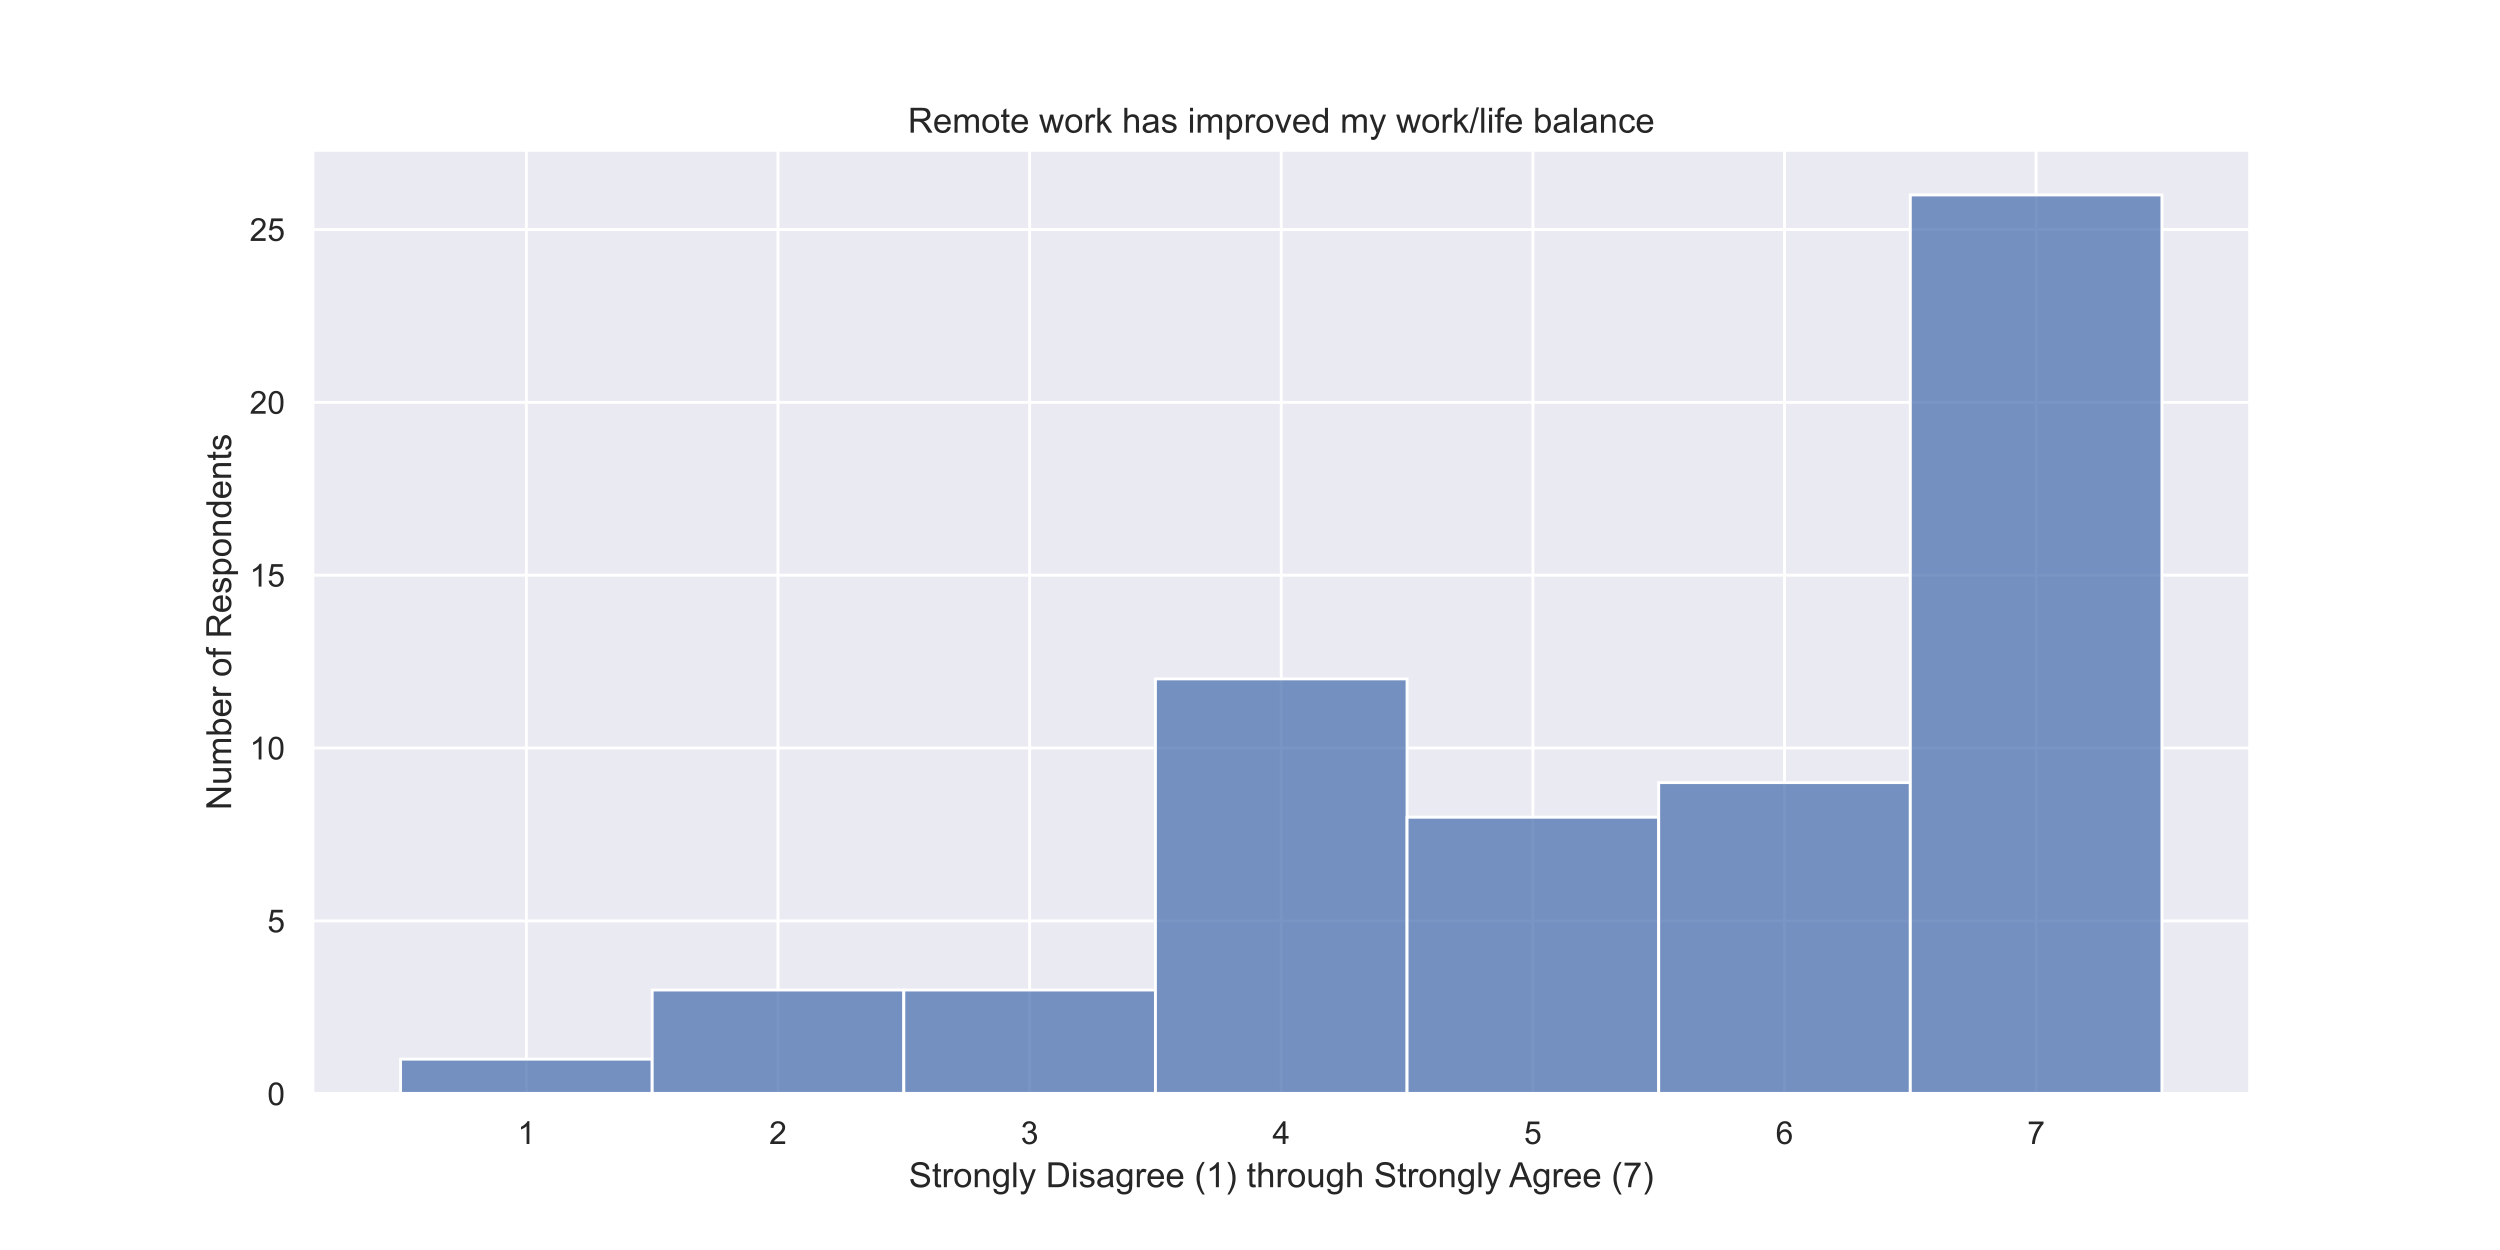
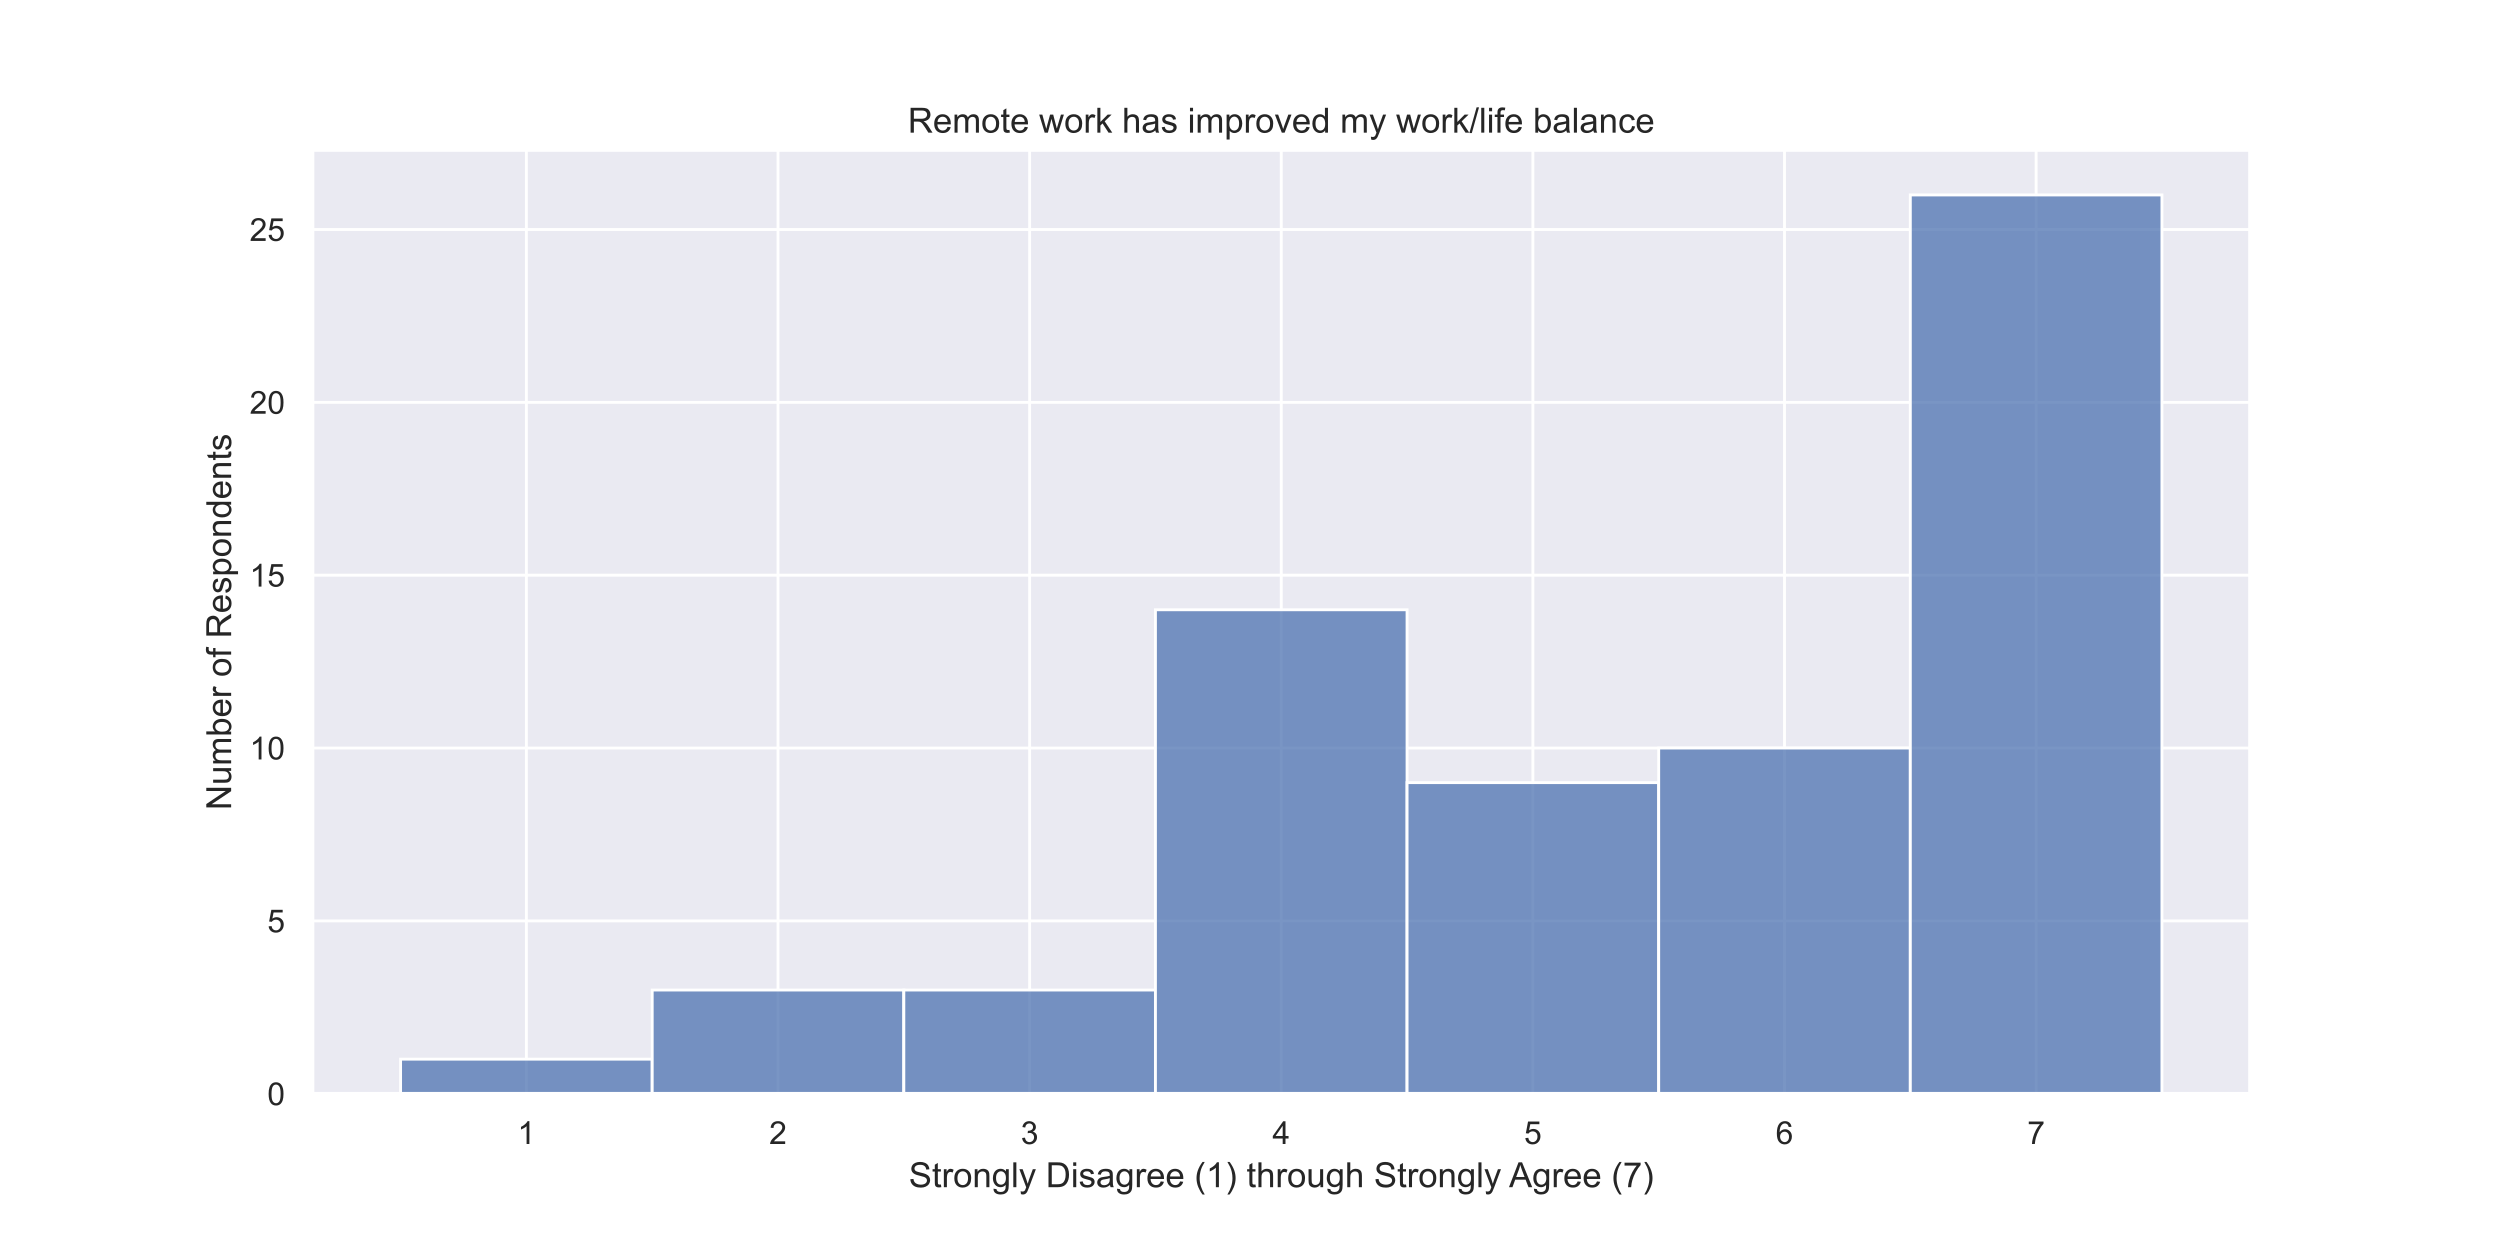
<svg xmlns="http://www.w3.org/2000/svg" xmlns:xlink="http://www.w3.org/1999/xlink" height="432pt" version="1.1" viewBox="0 0 864 432" width="864pt">
  <defs>
    <style type="text/css">*{stroke-linecap:butt;stroke-linejoin:round;}</style>
  </defs>
  <g id="figure_1">
    <g id="patch_1">
      <path d="M 0 432  L 864 432  L 864 0  L 0 0  z " style="fill:#ffffff;" />
    </g>
    <g id="axes_1">
      <g id="patch_2">
        <path d="M 108 378  L 777.6 378  L 777.6 51.84  L 108 51.84  z " style="fill:#eaeaf2;" />
      </g>
      <g id="matplotlib.axis_1">
        <g id="xtick_1">
          <g id="line2d_1">
-             <path clip-path="url(#pf5b51c3de4)" d="M 181.917 378  L 181.917 51.84  " style="fill:none;stroke:#ffffff;stroke-linecap:round;" />
+             <path clip-path="url(#pe25c3b1cef)" d="M 181.917 378  L 181.917 51.84  " style="fill:none;stroke:#ffffff;stroke-linecap:round;" />
          </g>
          <g id="text_1">
            <g style="fill:#262626;" transform="translate(178.8584 395.3736)scale(0.11 -0.11)">
              <defs>
                <path d="M 2384 0  L 1822 0  L 1822 3584  Q 1619 3391 1289 3197  Q 959 3003 697 2906  L 697 3450  Q 1169 3672 1522 3987  Q 1875 4303 2022 4600  L 2384 4600  L 2384 0  z " id="ArialMT-31" transform="scale(0.015625)" />
              </defs>
              <use xlink:href="#ArialMT-31" />
            </g>
          </g>
        </g>
        <g id="xtick_2">
          <g id="line2d_2">
-             <path clip-path="url(#pf5b51c3de4)" d="M 268.878 378  L 268.878 51.84  " style="fill:none;stroke:#ffffff;stroke-linecap:round;" />
+             <path clip-path="url(#pe25c3b1cef)" d="M 268.878 378  L 268.878 51.84  " style="fill:none;stroke:#ffffff;stroke-linecap:round;" />
          </g>
          <g id="text_2">
            <g style="fill:#262626;" transform="translate(265.8194 395.3736)scale(0.11 -0.11)">
              <defs>
                <path d="M 3222 541  L 3222 0  L 194 0  Q 188 203 259 391  Q 375 700 629 1000  Q 884 1300 1366 1694  Q 2113 2306 2375 2664  Q 2638 3022 2638 3341  Q 2638 3675 2398 3904  Q 2159 4134 1775 4134  Q 1369 4134 1125 3890  Q 881 3647 878 3216  L 300 3275  Q 359 3922 746 4261  Q 1134 4600 1788 4600  Q 2447 4600 2831 4234  Q 3216 3869 3216 3328  Q 3216 3053 3103 2787  Q 2991 2522 2730 2228  Q 2469 1934 1863 1422  Q 1356 997 1212 845  Q 1069 694 975 541  L 3222 541  z " id="ArialMT-32" transform="scale(0.015625)" />
              </defs>
              <use xlink:href="#ArialMT-32" />
            </g>
          </g>
        </g>
        <g id="xtick_3">
          <g id="line2d_3">
-             <path clip-path="url(#pf5b51c3de4)" d="M 355.839 378  L 355.839 51.84  " style="fill:none;stroke:#ffffff;stroke-linecap:round;" />
+             <path clip-path="url(#pe25c3b1cef)" d="M 355.839 378  L 355.839 51.84  " style="fill:none;stroke:#ffffff;stroke-linecap:round;" />
          </g>
          <g id="text_3">
            <g style="fill:#262626;" transform="translate(352.7804 395.3736)scale(0.11 -0.11)">
              <defs>
                <path d="M 269 1209  L 831 1284  Q 928 806 1161 595  Q 1394 384 1728 384  Q 2125 384 2398 659  Q 2672 934 2672 1341  Q 2672 1728 2419 1979  Q 2166 2231 1775 2231  Q 1616 2231 1378 2169  L 1441 2663  Q 1497 2656 1531 2656  Q 1891 2656 2178 2843  Q 2466 3031 2466 3422  Q 2466 3731 2256 3934  Q 2047 4138 1716 4138  Q 1388 4138 1169 3931  Q 950 3725 888 3313  L 325 3413  Q 428 3978 793 4289  Q 1159 4600 1703 4600  Q 2078 4600 2393 4439  Q 2709 4278 2876 4000  Q 3044 3722 3044 3409  Q 3044 3113 2884 2869  Q 2725 2625 2413 2481  Q 2819 2388 3044 2092  Q 3269 1797 3269 1353  Q 3269 753 2831 336  Q 2394 -81 1725 -81  Q 1122 -81 723 278  Q 325 638 269 1209  z " id="ArialMT-33" transform="scale(0.015625)" />
              </defs>
              <use xlink:href="#ArialMT-33" />
            </g>
          </g>
        </g>
        <g id="xtick_4">
          <g id="line2d_4">
-             <path clip-path="url(#pf5b51c3de4)" d="M 442.8 378  L 442.8 51.84  " style="fill:none;stroke:#ffffff;stroke-linecap:round;" />
+             <path clip-path="url(#pe25c3b1cef)" d="M 442.8 378  L 442.8 51.84  " style="fill:none;stroke:#ffffff;stroke-linecap:round;" />
          </g>
          <g id="text_4">
            <g style="fill:#262626;" transform="translate(439.7415 395.3736)scale(0.11 -0.11)">
              <defs>
                <path d="M 2069 0  L 2069 1097  L 81 1097  L 81 1613  L 2172 4581  L 2631 4581  L 2631 1613  L 3250 1613  L 3250 1097  L 2631 1097  L 2631 0  L 2069 0  z M 2069 1613  L 2069 3678  L 634 1613  L 2069 1613  z " id="ArialMT-34" transform="scale(0.015625)" />
              </defs>
              <use xlink:href="#ArialMT-34" />
            </g>
          </g>
        </g>
        <g id="xtick_5">
          <g id="line2d_5">
-             <path clip-path="url(#pf5b51c3de4)" d="M 529.761 378  L 529.761 51.84  " style="fill:none;stroke:#ffffff;stroke-linecap:round;" />
+             <path clip-path="url(#pe25c3b1cef)" d="M 529.761 378  L 529.761 51.84  " style="fill:none;stroke:#ffffff;stroke-linecap:round;" />
          </g>
          <g id="text_5">
            <g style="fill:#262626;" transform="translate(526.7025 395.3736)scale(0.11 -0.11)">
              <defs>
                <path d="M 266 1200  L 856 1250  Q 922 819 1161 601  Q 1400 384 1738 384  Q 2144 384 2425 690  Q 2706 997 2706 1503  Q 2706 1984 2436 2262  Q 2166 2541 1728 2541  Q 1456 2541 1237 2417  Q 1019 2294 894 2097  L 366 2166  L 809 4519  L 3088 4519  L 3088 3981  L 1259 3981  L 1013 2750  Q 1425 3038 1878 3038  Q 2478 3038 2890 2622  Q 3303 2206 3303 1553  Q 3303 931 2941 478  Q 2500 -78 1738 -78  Q 1113 -78 717 272  Q 322 622 266 1200  z " id="ArialMT-35" transform="scale(0.015625)" />
              </defs>
              <use xlink:href="#ArialMT-35" />
            </g>
          </g>
        </g>
        <g id="xtick_6">
          <g id="line2d_6">
-             <path clip-path="url(#pf5b51c3de4)" d="M 616.722 378  L 616.722 51.84  " style="fill:none;stroke:#ffffff;stroke-linecap:round;" />
+             <path clip-path="url(#pe25c3b1cef)" d="M 616.722 378  L 616.722 51.84  " style="fill:none;stroke:#ffffff;stroke-linecap:round;" />
          </g>
          <g id="text_6">
            <g style="fill:#262626;" transform="translate(613.6636 395.3736)scale(0.11 -0.11)">
              <defs>
                <path d="M 3184 3459  L 2625 3416  Q 2550 3747 2413 3897  Q 2184 4138 1850 4138  Q 1581 4138 1378 3988  Q 1113 3794 959 3422  Q 806 3050 800 2363  Q 1003 2672 1297 2822  Q 1591 2972 1913 2972  Q 2475 2972 2870 2558  Q 3266 2144 3266 1488  Q 3266 1056 3080 686  Q 2894 316 2569 119  Q 2244 -78 1831 -78  Q 1128 -78 684 439  Q 241 956 241 2144  Q 241 3472 731 4075  Q 1159 4600 1884 4600  Q 2425 4600 2770 4297  Q 3116 3994 3184 3459  z M 888 1484  Q 888 1194 1011 928  Q 1134 663 1356 523  Q 1578 384 1822 384  Q 2178 384 2434 671  Q 2691 959 2691 1453  Q 2691 1928 2437 2201  Q 2184 2475 1800 2475  Q 1419 2475 1153 2201  Q 888 1928 888 1484  z " id="ArialMT-36" transform="scale(0.015625)" />
              </defs>
              <use xlink:href="#ArialMT-36" />
            </g>
          </g>
        </g>
        <g id="xtick_7">
          <g id="line2d_7">
-             <path clip-path="url(#pf5b51c3de4)" d="M 703.683 378  L 703.683 51.84  " style="fill:none;stroke:#ffffff;stroke-linecap:round;" />
+             <path clip-path="url(#pe25c3b1cef)" d="M 703.683 378  L 703.683 51.84  " style="fill:none;stroke:#ffffff;stroke-linecap:round;" />
          </g>
          <g id="text_7">
            <g style="fill:#262626;" transform="translate(700.6246 395.3736)scale(0.11 -0.11)">
              <defs>
                <path d="M 303 3981  L 303 4522  L 3269 4522  L 3269 4084  Q 2831 3619 2401 2847  Q 1972 2075 1738 1259  Q 1569 684 1522 0  L 944 0  Q 953 541 1156 1306  Q 1359 2072 1739 2783  Q 2119 3494 2547 3981  L 303 3981  z " id="ArialMT-37" transform="scale(0.015625)" />
              </defs>
              <use xlink:href="#ArialMT-37" />
            </g>
          </g>
        </g>
        <g id="text_8">
          <g style="fill:#262626;" transform="translate(314.0775 410.2955)scale(0.12 -0.12)">
            <defs>
              <path d="M 288 1472  L 859 1522  Q 900 1178 1048 958  Q 1197 738 1509 602  Q 1822 466 2213 466  Q 2559 466 2825 569  Q 3091 672 3220 851  Q 3350 1031 3350 1244  Q 3350 1459 3225 1620  Q 3100 1781 2813 1891  Q 2628 1963 1997 2114  Q 1366 2266 1113 2400  Q 784 2572 623 2826  Q 463 3081 463 3397  Q 463 3744 659 4045  Q 856 4347 1234 4503  Q 1613 4659 2075 4659  Q 2584 4659 2973 4495  Q 3363 4331 3572 4012  Q 3781 3694 3797 3291  L 3216 3247  Q 3169 3681 2898 3903  Q 2628 4125 2100 4125  Q 1550 4125 1298 3923  Q 1047 3722 1047 3438  Q 1047 3191 1225 3031  Q 1400 2872 2139 2705  Q 2878 2538 3153 2413  Q 3553 2228 3743 1945  Q 3934 1663 3934 1294  Q 3934 928 3725 604  Q 3516 281 3123 101  Q 2731 -78 2241 -78  Q 1619 -78 1198 103  Q 778 284 539 648  Q 300 1013 288 1472  z " id="ArialMT-53" transform="scale(0.015625)" />
              <path d="M 1650 503  L 1731 6  Q 1494 -44 1306 -44  Q 1000 -44 831 53  Q 663 150 594 308  Q 525 466 525 972  L 525 2881  L 113 2881  L 113 3319  L 525 3319  L 525 4141  L 1084 4478  L 1084 3319  L 1650 3319  L 1650 2881  L 1084 2881  L 1084 941  Q 1084 700 1114 631  Q 1144 563 1211 522  Q 1278 481 1403 481  Q 1497 481 1650 503  z " id="ArialMT-74" transform="scale(0.015625)" />
              <path d="M 416 0  L 416 3319  L 922 3319  L 922 2816  Q 1116 3169 1280 3281  Q 1444 3394 1641 3394  Q 1925 3394 2219 3213  L 2025 2691  Q 1819 2813 1613 2813  Q 1428 2813 1281 2702  Q 1134 2591 1072 2394  Q 978 2094 978 1738  L 978 0  L 416 0  z " id="ArialMT-72" transform="scale(0.015625)" />
              <path d="M 213 1659  Q 213 2581 725 3025  Q 1153 3394 1769 3394  Q 2453 3394 2887 2945  Q 3322 2497 3322 1706  Q 3322 1066 3130 698  Q 2938 331 2570 128  Q 2203 -75 1769 -75  Q 1072 -75 642 372  Q 213 819 213 1659  z M 791 1659  Q 791 1022 1069 705  Q 1347 388 1769 388  Q 2188 388 2466 706  Q 2744 1025 2744 1678  Q 2744 2294 2464 2611  Q 2184 2928 1769 2928  Q 1347 2928 1069 2612  Q 791 2297 791 1659  z " id="ArialMT-6f" transform="scale(0.015625)" />
              <path d="M 422 0  L 422 3319  L 928 3319  L 928 2847  Q 1294 3394 1984 3394  Q 2284 3394 2536 3286  Q 2788 3178 2913 3003  Q 3038 2828 3088 2588  Q 3119 2431 3119 2041  L 3119 0  L 2556 0  L 2556 2019  Q 2556 2363 2490 2533  Q 2425 2703 2258 2804  Q 2091 2906 1866 2906  Q 1506 2906 1245 2678  Q 984 2450 984 1813  L 984 0  L 422 0  z " id="ArialMT-6e" transform="scale(0.015625)" />
              <path d="M 319 -275  L 866 -356  Q 900 -609 1056 -725  Q 1266 -881 1628 -881  Q 2019 -881 2231 -725  Q 2444 -569 2519 -288  Q 2563 -116 2559 434  Q 2191 0 1641 0  Q 956 0 581 494  Q 206 988 206 1678  Q 206 2153 378 2554  Q 550 2956 876 3175  Q 1203 3394 1644 3394  Q 2231 3394 2613 2919  L 2613 3319  L 3131 3319  L 3131 450  Q 3131 -325 2973 -648  Q 2816 -972 2473 -1159  Q 2131 -1347 1631 -1347  Q 1038 -1347 672 -1080  Q 306 -813 319 -275  z M 784 1719  Q 784 1066 1043 766  Q 1303 466 1694 466  Q 2081 466 2343 764  Q 2606 1063 2606 1700  Q 2606 2309 2336 2618  Q 2066 2928 1684 2928  Q 1309 2928 1046 2623  Q 784 2319 784 1719  z " id="ArialMT-67" transform="scale(0.015625)" />
              <path d="M 409 0  L 409 4581  L 972 4581  L 972 0  L 409 0  z " id="ArialMT-6c" transform="scale(0.015625)" />
              <path d="M 397 -1278  L 334 -750  Q 519 -800 656 -800  Q 844 -800 956 -737  Q 1069 -675 1141 -563  Q 1194 -478 1313 -144  Q 1328 -97 1363 -6  L 103 3319  L 709 3319  L 1400 1397  Q 1534 1031 1641 628  Q 1738 1016 1872 1384  L 2581 3319  L 3144 3319  L 1881 -56  Q 1678 -603 1566 -809  Q 1416 -1088 1222 -1217  Q 1028 -1347 759 -1347  Q 597 -1347 397 -1278  z " id="ArialMT-79" transform="scale(0.015625)" />
              <path id="ArialMT-20" transform="scale(0.015625)" />
              <path d="M 494 0  L 494 4581  L 2072 4581  Q 2606 4581 2888 4516  Q 3281 4425 3559 4188  Q 3922 3881 4101 3404  Q 4281 2928 4281 2316  Q 4281 1794 4159 1391  Q 4038 988 3847 723  Q 3656 459 3429 307  Q 3203 156 2883 78  Q 2563 0 2147 0  L 494 0  z M 1100 541  L 2078 541  Q 2531 541 2789 625  Q 3047 709 3200 863  Q 3416 1078 3536 1442  Q 3656 1806 3656 2325  Q 3656 3044 3420 3430  Q 3184 3816 2847 3947  Q 2603 4041 2063 4041  L 1100 4041  L 1100 541  z " id="ArialMT-44" transform="scale(0.015625)" />
              <path d="M 425 3934  L 425 4581  L 988 4581  L 988 3934  L 425 3934  z M 425 0  L 425 3319  L 988 3319  L 988 0  L 425 0  z " id="ArialMT-69" transform="scale(0.015625)" />
              <path d="M 197 991  L 753 1078  Q 800 744 1014 566  Q 1228 388 1613 388  Q 2000 388 2187 545  Q 2375 703 2375 916  Q 2375 1106 2209 1216  Q 2094 1291 1634 1406  Q 1016 1563 777 1677  Q 538 1791 414 1992  Q 291 2194 291 2438  Q 291 2659 392 2848  Q 494 3038 669 3163  Q 800 3259 1026 3326  Q 1253 3394 1513 3394  Q 1903 3394 2198 3281  Q 2494 3169 2634 2976  Q 2775 2784 2828 2463  L 2278 2388  Q 2241 2644 2061 2787  Q 1881 2931 1553 2931  Q 1166 2931 1000 2803  Q 834 2675 834 2503  Q 834 2394 903 2306  Q 972 2216 1119 2156  Q 1203 2125 1616 2013  Q 2213 1853 2448 1751  Q 2684 1650 2818 1456  Q 2953 1263 2953 975  Q 2953 694 2789 445  Q 2625 197 2315 61  Q 2006 -75 1616 -75  Q 969 -75 630 194  Q 291 463 197 991  z " id="ArialMT-73" transform="scale(0.015625)" />
              <path d="M 2588 409  Q 2275 144 1986 34  Q 1697 -75 1366 -75  Q 819 -75 525 192  Q 231 459 231 875  Q 231 1119 342 1320  Q 453 1522 633 1644  Q 813 1766 1038 1828  Q 1203 1872 1538 1913  Q 2219 1994 2541 2106  Q 2544 2222 2544 2253  Q 2544 2597 2384 2738  Q 2169 2928 1744 2928  Q 1347 2928 1158 2789  Q 969 2650 878 2297  L 328 2372  Q 403 2725 575 2942  Q 747 3159 1072 3276  Q 1397 3394 1825 3394  Q 2250 3394 2515 3294  Q 2781 3194 2906 3042  Q 3031 2891 3081 2659  Q 3109 2516 3109 2141  L 3109 1391  Q 3109 606 3145 398  Q 3181 191 3288 0  L 2700 0  Q 2613 175 2588 409  z M 2541 1666  Q 2234 1541 1622 1453  Q 1275 1403 1131 1340  Q 988 1278 909 1158  Q 831 1038 831 891  Q 831 666 1001 516  Q 1172 366 1500 366  Q 1825 366 2078 508  Q 2331 650 2450 897  Q 2541 1088 2541 1459  L 2541 1666  z " id="ArialMT-61" transform="scale(0.015625)" />
              <path d="M 2694 1069  L 3275 997  Q 3138 488 2766 206  Q 2394 -75 1816 -75  Q 1088 -75 661 373  Q 234 822 234 1631  Q 234 2469 665 2931  Q 1097 3394 1784 3394  Q 2450 3394 2872 2941  Q 3294 2488 3294 1666  Q 3294 1616 3291 1516  L 816 1516  Q 847 969 1125 678  Q 1403 388 1819 388  Q 2128 388 2347 550  Q 2566 713 2694 1069  z M 847 1978  L 2700 1978  Q 2663 2397 2488 2606  Q 2219 2931 1791 2931  Q 1403 2931 1139 2672  Q 875 2413 847 1978  z " id="ArialMT-65" transform="scale(0.015625)" />
              <path d="M 1497 -1347  Q 1031 -759 709 28  Q 388 816 388 1659  Q 388 2403 628 3084  Q 909 3875 1497 4659  L 1900 4659  Q 1522 4009 1400 3731  Q 1209 3300 1100 2831  Q 966 2247 966 1656  Q 966 153 1900 -1347  L 1497 -1347  z " id="ArialMT-28" transform="scale(0.015625)" />
              <path d="M 791 -1347  L 388 -1347  Q 1322 153 1322 1656  Q 1322 2244 1188 2822  Q 1081 3291 891 3722  Q 769 4003 388 4659  L 791 4659  Q 1378 3875 1659 3084  Q 1900 2403 1900 1659  Q 1900 816 1576 28  Q 1253 -759 791 -1347  z " id="ArialMT-29" transform="scale(0.015625)" />
              <path d="M 422 0  L 422 4581  L 984 4581  L 984 2938  Q 1378 3394 1978 3394  Q 2347 3394 2619 3248  Q 2891 3103 3008 2847  Q 3125 2591 3125 2103  L 3125 0  L 2563 0  L 2563 2103  Q 2563 2525 2380 2717  Q 2197 2909 1863 2909  Q 1613 2909 1392 2779  Q 1172 2650 1078 2428  Q 984 2206 984 1816  L 984 0  L 422 0  z " id="ArialMT-68" transform="scale(0.015625)" />
              <path d="M 2597 0  L 2597 488  Q 2209 -75 1544 -75  Q 1250 -75 995 37  Q 741 150 617 320  Q 494 491 444 738  Q 409 903 409 1263  L 409 3319  L 972 3319  L 972 1478  Q 972 1038 1006 884  Q 1059 663 1231 536  Q 1403 409 1656 409  Q 1909 409 2131 539  Q 2353 669 2445 892  Q 2538 1116 2538 1541  L 2538 3319  L 3100 3319  L 3100 0  L 2597 0  z " id="ArialMT-75" transform="scale(0.015625)" />
              <path d="M -9 0  L 1750 4581  L 2403 4581  L 4278 0  L 3588 0  L 3053 1388  L 1138 1388  L 634 0  L -9 0  z M 1313 1881  L 2866 1881  L 2388 3150  Q 2169 3728 2063 4100  Q 1975 3659 1816 3225  L 1313 1881  z " id="ArialMT-41" transform="scale(0.015625)" />
            </defs>
            <use xlink:href="#ArialMT-53" />
            <use x="66.699" xlink:href="#ArialMT-74" />
            <use x="94.482" xlink:href="#ArialMT-72" />
            <use x="127.783" xlink:href="#ArialMT-6f" />
            <use x="183.398" xlink:href="#ArialMT-6e" />
            <use x="239.014" xlink:href="#ArialMT-67" />
            <use x="294.629" xlink:href="#ArialMT-6c" />
            <use x="316.846" xlink:href="#ArialMT-79" />
            <use x="366.846" xlink:href="#ArialMT-20" />
            <use x="394.629" xlink:href="#ArialMT-44" />
            <use x="466.846" xlink:href="#ArialMT-69" />
            <use x="489.062" xlink:href="#ArialMT-73" />
            <use x="539.062" xlink:href="#ArialMT-61" />
            <use x="594.678" xlink:href="#ArialMT-67" />
            <use x="650.293" xlink:href="#ArialMT-72" />
            <use x="683.594" xlink:href="#ArialMT-65" />
            <use x="739.209" xlink:href="#ArialMT-65" />
            <use x="794.824" xlink:href="#ArialMT-20" />
            <use x="822.607" xlink:href="#ArialMT-28" />
            <use x="855.908" xlink:href="#ArialMT-31" />
            <use x="911.523" xlink:href="#ArialMT-29" />
            <use x="944.824" xlink:href="#ArialMT-20" />
            <use x="972.607" xlink:href="#ArialMT-74" />
            <use x="1000.391" xlink:href="#ArialMT-68" />
            <use x="1056.006" xlink:href="#ArialMT-72" />
            <use x="1089.307" xlink:href="#ArialMT-6f" />
            <use x="1144.922" xlink:href="#ArialMT-75" />
            <use x="1200.537" xlink:href="#ArialMT-67" />
            <use x="1256.152" xlink:href="#ArialMT-68" />
            <use x="1311.768" xlink:href="#ArialMT-20" />
            <use x="1339.551" xlink:href="#ArialMT-53" />
            <use x="1406.25" xlink:href="#ArialMT-74" />
            <use x="1434.033" xlink:href="#ArialMT-72" />
            <use x="1467.334" xlink:href="#ArialMT-6f" />
            <use x="1522.949" xlink:href="#ArialMT-6e" />
            <use x="1578.564" xlink:href="#ArialMT-67" />
            <use x="1634.18" xlink:href="#ArialMT-6c" />
            <use x="1656.396" xlink:href="#ArialMT-79" />
            <use x="1706.396" xlink:href="#ArialMT-20" />
            <use x="1728.68" xlink:href="#ArialMT-41" />
            <use x="1795.379" xlink:href="#ArialMT-67" />
            <use x="1850.994" xlink:href="#ArialMT-72" />
            <use x="1884.295" xlink:href="#ArialMT-65" />
            <use x="1939.91" xlink:href="#ArialMT-65" />
            <use x="1995.525" xlink:href="#ArialMT-20" />
            <use x="2023.309" xlink:href="#ArialMT-28" />
            <use x="2056.609" xlink:href="#ArialMT-37" />
            <use x="2112.225" xlink:href="#ArialMT-29" />
          </g>
        </g>
      </g>
      <g id="matplotlib.axis_2">
        <g id="ytick_1">
          <g id="line2d_8">
-             <path clip-path="url(#pf5b51c3de4)" d="M 108 378  L 777.6 378  " style="fill:none;stroke:#ffffff;stroke-linecap:round;" />
+             <path clip-path="url(#pe25c3b1cef)" d="M 108 378  L 777.6 378  " style="fill:none;stroke:#ffffff;stroke-linecap:round;" />
          </g>
          <g id="text_9">
            <g style="fill:#262626;" transform="translate(92.38297 381.9368)scale(0.11 -0.11)">
              <defs>
                <path d="M 266 2259  Q 266 3072 433 3567  Q 600 4063 929 4331  Q 1259 4600 1759 4600  Q 2128 4600 2406 4451  Q 2684 4303 2865 4023  Q 3047 3744 3150 3342  Q 3253 2941 3253 2259  Q 3253 1453 3087 958  Q 2922 463 2592 192  Q 2263 -78 1759 -78  Q 1097 -78 719 397  Q 266 969 266 2259  z M 844 2259  Q 844 1131 1108 757  Q 1372 384 1759 384  Q 2147 384 2411 759  Q 2675 1134 2675 2259  Q 2675 3391 2411 3762  Q 2147 4134 1753 4134  Q 1366 4134 1134 3806  Q 844 3388 844 2259  z " id="ArialMT-30" transform="scale(0.015625)" />
              </defs>
              <use xlink:href="#ArialMT-30" />
            </g>
          </g>
        </g>
        <g id="ytick_2">
          <g id="line2d_9">
-             <path clip-path="url(#pf5b51c3de4)" d="M 108 318.264  L 777.6 318.264  " style="fill:none;stroke:#ffffff;stroke-linecap:round;" />
+             <path clip-path="url(#pe25c3b1cef)" d="M 108 318.264  L 777.6 318.264  " style="fill:none;stroke:#ffffff;stroke-linecap:round;" />
          </g>
          <g id="text_10">
            <g style="fill:#262626;" transform="translate(92.38297 322.2005)scale(0.11 -0.11)">
              <use xlink:href="#ArialMT-35" />
            </g>
          </g>
        </g>
        <g id="ytick_3">
          <g id="line2d_10">
-             <path clip-path="url(#pf5b51c3de4)" d="M 108 258.527  L 777.6 258.527  " style="fill:none;stroke:#ffffff;stroke-linecap:round;" />
+             <path clip-path="url(#pe25c3b1cef)" d="M 108 258.527  L 777.6 258.527  " style="fill:none;stroke:#ffffff;stroke-linecap:round;" />
          </g>
          <g id="text_11">
            <g style="fill:#262626;" transform="translate(86.26594 262.4643)scale(0.11 -0.11)">
              <use xlink:href="#ArialMT-31" />
              <use x="55.615" xlink:href="#ArialMT-30" />
            </g>
          </g>
        </g>
        <g id="ytick_4">
          <g id="line2d_11">
-             <path clip-path="url(#pf5b51c3de4)" d="M 108 198.791  L 777.6 198.791  " style="fill:none;stroke:#ffffff;stroke-linecap:round;" />
+             <path clip-path="url(#pe25c3b1cef)" d="M 108 198.791  L 777.6 198.791  " style="fill:none;stroke:#ffffff;stroke-linecap:round;" />
          </g>
          <g id="text_12">
            <g style="fill:#262626;" transform="translate(86.26594 202.728)scale(0.11 -0.11)">
              <use xlink:href="#ArialMT-31" />
              <use x="55.615" xlink:href="#ArialMT-35" />
            </g>
          </g>
        </g>
        <g id="ytick_5">
          <g id="line2d_12">
-             <path clip-path="url(#pf5b51c3de4)" d="M 108 139.055  L 777.6 139.055  " style="fill:none;stroke:#ffffff;stroke-linecap:round;" />
+             <path clip-path="url(#pe25c3b1cef)" d="M 108 139.055  L 777.6 139.055  " style="fill:none;stroke:#ffffff;stroke-linecap:round;" />
          </g>
          <g id="text_13">
            <g style="fill:#262626;" transform="translate(86.26594 142.9917)scale(0.11 -0.11)">
              <use xlink:href="#ArialMT-32" />
              <use x="55.615" xlink:href="#ArialMT-30" />
            </g>
          </g>
        </g>
        <g id="ytick_6">
          <g id="line2d_13">
-             <path clip-path="url(#pf5b51c3de4)" d="M 108 79.319  L 777.6 79.319  " style="fill:none;stroke:#ffffff;stroke-linecap:round;" />
+             <path clip-path="url(#pe25c3b1cef)" d="M 108 79.319  L 777.6 79.319  " style="fill:none;stroke:#ffffff;stroke-linecap:round;" />
          </g>
          <g id="text_14">
            <g style="fill:#262626;" transform="translate(86.26594 83.25548)scale(0.11 -0.11)">
              <use xlink:href="#ArialMT-32" />
              <use x="55.615" xlink:href="#ArialMT-35" />
            </g>
          </g>
        </g>
        <g id="text_15">
          <g style="fill:#262626;" transform="translate(79.88094 279.9516)rotate(-90)scale(0.12 -0.12)">
            <defs>
              <path d="M 488 0  L 488 4581  L 1109 4581  L 3516 984  L 3516 4581  L 4097 4581  L 4097 0  L 3475 0  L 1069 3600  L 1069 0  L 488 0  z " id="ArialMT-4e" transform="scale(0.015625)" />
              <path d="M 422 0  L 422 3319  L 925 3319  L 925 2853  Q 1081 3097 1340 3245  Q 1600 3394 1931 3394  Q 2300 3394 2536 3241  Q 2772 3088 2869 2813  Q 3263 3394 3894 3394  Q 4388 3394 4653 3120  Q 4919 2847 4919 2278  L 4919 0  L 4359 0  L 4359 2091  Q 4359 2428 4304 2576  Q 4250 2725 4106 2815  Q 3963 2906 3769 2906  Q 3419 2906 3187 2673  Q 2956 2441 2956 1928  L 2956 0  L 2394 0  L 2394 2156  Q 2394 2531 2256 2718  Q 2119 2906 1806 2906  Q 1569 2906 1367 2781  Q 1166 2656 1075 2415  Q 984 2175 984 1722  L 984 0  L 422 0  z " id="ArialMT-6d" transform="scale(0.015625)" />
              <path d="M 941 0  L 419 0  L 419 4581  L 981 4581  L 981 2947  Q 1338 3394 1891 3394  Q 2197 3394 2470 3270  Q 2744 3147 2920 2923  Q 3097 2700 3197 2384  Q 3297 2069 3297 1709  Q 3297 856 2875 390  Q 2453 -75 1863 -75  Q 1275 -75 941 416  L 941 0  z M 934 1684  Q 934 1088 1097 822  Q 1363 388 1816 388  Q 2184 388 2453 708  Q 2722 1028 2722 1663  Q 2722 2313 2464 2622  Q 2206 2931 1841 2931  Q 1472 2931 1203 2611  Q 934 2291 934 1684  z " id="ArialMT-62" transform="scale(0.015625)" />
              <path d="M 556 0  L 556 2881  L 59 2881  L 59 3319  L 556 3319  L 556 3672  Q 556 4006 616 4169  Q 697 4388 901 4523  Q 1106 4659 1475 4659  Q 1713 4659 2000 4603  L 1916 4113  Q 1741 4144 1584 4144  Q 1328 4144 1222 4034  Q 1116 3925 1116 3625  L 1116 3319  L 1763 3319  L 1763 2881  L 1116 2881  L 1116 0  L 556 0  z " id="ArialMT-66" transform="scale(0.015625)" />
              <path d="M 503 0  L 503 4581  L 2534 4581  Q 3147 4581 3465 4457  Q 3784 4334 3975 4021  Q 4166 3709 4166 3331  Q 4166 2844 3850 2509  Q 3534 2175 2875 2084  Q 3116 1969 3241 1856  Q 3506 1613 3744 1247  L 4541 0  L 3778 0  L 3172 953  Q 2906 1366 2734 1584  Q 2563 1803 2427 1890  Q 2291 1978 2150 2013  Q 2047 2034 1813 2034  L 1109 2034  L 1109 0  L 503 0  z M 1109 2559  L 2413 2559  Q 2828 2559 3062 2645  Q 3297 2731 3419 2920  Q 3541 3109 3541 3331  Q 3541 3656 3305 3865  Q 3069 4075 2559 4075  L 1109 4075  L 1109 2559  z " id="ArialMT-52" transform="scale(0.015625)" />
              <path d="M 422 -1272  L 422 3319  L 934 3319  L 934 2888  Q 1116 3141 1344 3267  Q 1572 3394 1897 3394  Q 2322 3394 2647 3175  Q 2972 2956 3137 2557  Q 3303 2159 3303 1684  Q 3303 1175 3120 767  Q 2938 359 2589 142  Q 2241 -75 1856 -75  Q 1575 -75 1351 44  Q 1128 163 984 344  L 984 -1272  L 422 -1272  z M 931 1641  Q 931 1000 1190 694  Q 1450 388 1819 388  Q 2194 388 2461 705  Q 2728 1022 2728 1688  Q 2728 2322 2467 2637  Q 2206 2953 1844 2953  Q 1484 2953 1207 2617  Q 931 2281 931 1641  z " id="ArialMT-70" transform="scale(0.015625)" />
              <path d="M 2575 0  L 2575 419  Q 2259 -75 1647 -75  Q 1250 -75 917 144  Q 584 363 401 755  Q 219 1147 219 1656  Q 219 2153 384 2558  Q 550 2963 881 3178  Q 1213 3394 1622 3394  Q 1922 3394 2156 3267  Q 2391 3141 2538 2938  L 2538 4581  L 3097 4581  L 3097 0  L 2575 0  z M 797 1656  Q 797 1019 1065 703  Q 1334 388 1700 388  Q 2069 388 2326 689  Q 2584 991 2584 1609  Q 2584 2291 2321 2609  Q 2059 2928 1675 2928  Q 1300 2928 1048 2622  Q 797 2316 797 1656  z " id="ArialMT-64" transform="scale(0.015625)" />
            </defs>
            <use xlink:href="#ArialMT-4e" />
            <use x="72.217" xlink:href="#ArialMT-75" />
            <use x="127.832" xlink:href="#ArialMT-6d" />
            <use x="211.133" xlink:href="#ArialMT-62" />
            <use x="266.748" xlink:href="#ArialMT-65" />
            <use x="322.363" xlink:href="#ArialMT-72" />
            <use x="355.664" xlink:href="#ArialMT-20" />
            <use x="383.447" xlink:href="#ArialMT-6f" />
            <use x="439.062" xlink:href="#ArialMT-66" />
            <use x="466.846" xlink:href="#ArialMT-20" />
            <use x="494.629" xlink:href="#ArialMT-52" />
            <use x="566.846" xlink:href="#ArialMT-65" />
            <use x="622.461" xlink:href="#ArialMT-73" />
            <use x="672.461" xlink:href="#ArialMT-70" />
            <use x="728.076" xlink:href="#ArialMT-6f" />
            <use x="783.691" xlink:href="#ArialMT-6e" />
            <use x="839.307" xlink:href="#ArialMT-64" />
            <use x="894.922" xlink:href="#ArialMT-65" />
            <use x="950.537" xlink:href="#ArialMT-6e" />
            <use x="1006.152" xlink:href="#ArialMT-74" />
            <use x="1033.936" xlink:href="#ArialMT-73" />
          </g>
        </g>
      </g>
      <g id="patch_3">
-         <path clip-path="url(#pf5b51c3de4)" d="M 138.436 378  L 225.397 378  L 225.397 366.053  L 138.436 366.053  z " style="fill:#4c72b0;fill-opacity:0.75;stroke:#ffffff;stroke-linejoin:miter;" />
+         <path clip-path="url(#pe25c3b1cef)" d="M 138.436 378  L 225.397 378  L 225.397 366.053  L 138.436 366.053  z " style="fill:#4c72b0;fill-opacity:0.75;stroke:#ffffff;stroke-linejoin:miter;" />
      </g>
      <g id="patch_4">
-         <path clip-path="url(#pf5b51c3de4)" d="M 225.397 378  L 312.358 378  L 312.358 342.158  L 225.397 342.158  z " style="fill:#4c72b0;fill-opacity:0.75;stroke:#ffffff;stroke-linejoin:miter;" />
+         <path clip-path="url(#pe25c3b1cef)" d="M 225.397 378  L 312.358 378  L 312.358 342.158  L 225.397 342.158  z " style="fill:#4c72b0;fill-opacity:0.75;stroke:#ffffff;stroke-linejoin:miter;" />
      </g>
      <g id="patch_5">
-         <path clip-path="url(#pf5b51c3de4)" d="M 312.358 378  L 399.319 378  L 399.319 342.158  L 312.358 342.158  z " style="fill:#4c72b0;fill-opacity:0.75;stroke:#ffffff;stroke-linejoin:miter;" />
+         <path clip-path="url(#pe25c3b1cef)" d="M 312.358 378  L 399.319 378  L 399.319 342.158  L 312.358 342.158  z " style="fill:#4c72b0;fill-opacity:0.75;stroke:#ffffff;stroke-linejoin:miter;" />
      </g>
      <g id="patch_6">
-         <path clip-path="url(#pf5b51c3de4)" d="M 399.319 378  L 486.281 378  L 486.281 234.633  L 399.319 234.633  z " style="fill:#4c72b0;fill-opacity:0.75;stroke:#ffffff;stroke-linejoin:miter;" />
+         <path clip-path="url(#pe25c3b1cef)" d="M 399.319 378  L 486.281 378  L 486.281 210.738  L 399.319 210.738  z " style="fill:#4c72b0;fill-opacity:0.75;stroke:#ffffff;stroke-linejoin:miter;" />
      </g>
      <g id="patch_7">
-         <path clip-path="url(#pf5b51c3de4)" d="M 486.281 378  L 573.242 378  L 573.242 282.422  L 486.281 282.422  z " style="fill:#4c72b0;fill-opacity:0.75;stroke:#ffffff;stroke-linejoin:miter;" />
+         <path clip-path="url(#pe25c3b1cef)" d="M 486.281 378  L 573.242 378  L 573.242 270.475  L 486.281 270.475  z " style="fill:#4c72b0;fill-opacity:0.75;stroke:#ffffff;stroke-linejoin:miter;" />
      </g>
      <g id="patch_8">
-         <path clip-path="url(#pf5b51c3de4)" d="M 573.242 378  L 660.203 378  L 660.203 270.475  L 573.242 270.475  z " style="fill:#4c72b0;fill-opacity:0.75;stroke:#ffffff;stroke-linejoin:miter;" />
+         <path clip-path="url(#pe25c3b1cef)" d="M 573.242 378  L 660.203 378  L 660.203 258.527  L 573.242 258.527  z " style="fill:#4c72b0;fill-opacity:0.75;stroke:#ffffff;stroke-linejoin:miter;" />
      </g>
      <g id="patch_9">
-         <path clip-path="url(#pf5b51c3de4)" d="M 660.203 378  L 747.164 378  L 747.164 67.371  L 660.203 67.371  z " style="fill:#4c72b0;fill-opacity:0.75;stroke:#ffffff;stroke-linejoin:miter;" />
+         <path clip-path="url(#pe25c3b1cef)" d="M 660.203 378  L 747.164 378  L 747.164 67.371  L 660.203 67.371  z " style="fill:#4c72b0;fill-opacity:0.75;stroke:#ffffff;stroke-linejoin:miter;" />
      </g>
      <g id="patch_10">
        <path d="M 108 378  L 108 51.84  " style="fill:none;stroke:#ffffff;stroke-linecap:square;stroke-linejoin:miter;stroke-width:1.25;" />
      </g>
      <g id="patch_11">
        <path d="M 777.6 378  L 777.6 51.84  " style="fill:none;stroke:#ffffff;stroke-linecap:square;stroke-linejoin:miter;stroke-width:1.25;" />
      </g>
      <g id="patch_12">
        <path d="M 108 378  L 777.6 378  " style="fill:none;stroke:#ffffff;stroke-linecap:square;stroke-linejoin:miter;stroke-width:1.25;" />
      </g>
      <g id="patch_13">
        <path d="M 108 51.84  L 777.6 51.84  " style="fill:none;stroke:#ffffff;stroke-linecap:square;stroke-linejoin:miter;stroke-width:1.25;" />
      </g>
      <g id="text_16">
        <g style="fill:#262626;" transform="translate(313.7578 45.84)scale(0.12 -0.12)">
          <defs>
            <path d="M 1034 0  L 19 3319  L 600 3319  L 1128 1403  L 1325 691  Q 1338 744 1497 1375  L 2025 3319  L 2603 3319  L 3100 1394  L 3266 759  L 3456 1400  L 4025 3319  L 4572 3319  L 3534 0  L 2950 0  L 2422 1988  L 2294 2553  L 1622 0  L 1034 0  z " id="ArialMT-77" transform="scale(0.015625)" />
            <path d="M 425 0  L 425 4581  L 988 4581  L 988 1969  L 2319 3319  L 3047 3319  L 1778 2088  L 3175 0  L 2481 0  L 1384 1697  L 988 1316  L 988 0  L 425 0  z " id="ArialMT-6b" transform="scale(0.015625)" />
            <path d="M 1344 0  L 81 3319  L 675 3319  L 1388 1331  Q 1503 1009 1600 663  Q 1675 925 1809 1294  L 2547 3319  L 3125 3319  L 1869 0  L 1344 0  z " id="ArialMT-76" transform="scale(0.015625)" />
            <path d="M 0 -78  L 1328 4659  L 1778 4659  L 453 -78  L 0 -78  z " id="ArialMT-2f" transform="scale(0.015625)" />
            <path d="M 2588 1216  L 3141 1144  Q 3050 572 2676 248  Q 2303 -75 1759 -75  Q 1078 -75 664 370  Q 250 816 250 1647  Q 250 2184 428 2587  Q 606 2991 970 3192  Q 1334 3394 1763 3394  Q 2303 3394 2647 3120  Q 2991 2847 3088 2344  L 2541 2259  Q 2463 2594 2264 2762  Q 2066 2931 1784 2931  Q 1359 2931 1093 2626  Q 828 2322 828 1663  Q 828 994 1084 691  Q 1341 388 1753 388  Q 2084 388 2306 591  Q 2528 794 2588 1216  z " id="ArialMT-63" transform="scale(0.015625)" />
          </defs>
          <use xlink:href="#ArialMT-52" />
          <use x="72.217" xlink:href="#ArialMT-65" />
          <use x="127.832" xlink:href="#ArialMT-6d" />
          <use x="211.133" xlink:href="#ArialMT-6f" />
          <use x="266.748" xlink:href="#ArialMT-74" />
          <use x="294.531" xlink:href="#ArialMT-65" />
          <use x="350.146" xlink:href="#ArialMT-20" />
          <use x="377.93" xlink:href="#ArialMT-77" />
          <use x="450.146" xlink:href="#ArialMT-6f" />
          <use x="505.762" xlink:href="#ArialMT-72" />
          <use x="539.062" xlink:href="#ArialMT-6b" />
          <use x="589.062" xlink:href="#ArialMT-20" />
          <use x="616.846" xlink:href="#ArialMT-68" />
          <use x="672.461" xlink:href="#ArialMT-61" />
          <use x="728.076" xlink:href="#ArialMT-73" />
          <use x="778.076" xlink:href="#ArialMT-20" />
          <use x="805.859" xlink:href="#ArialMT-69" />
          <use x="828.076" xlink:href="#ArialMT-6d" />
          <use x="911.377" xlink:href="#ArialMT-70" />
          <use x="966.992" xlink:href="#ArialMT-72" />
          <use x="1000.293" xlink:href="#ArialMT-6f" />
          <use x="1055.908" xlink:href="#ArialMT-76" />
          <use x="1105.908" xlink:href="#ArialMT-65" />
          <use x="1161.523" xlink:href="#ArialMT-64" />
          <use x="1217.139" xlink:href="#ArialMT-20" />
          <use x="1244.922" xlink:href="#ArialMT-6d" />
          <use x="1328.223" xlink:href="#ArialMT-79" />
          <use x="1378.223" xlink:href="#ArialMT-20" />
          <use x="1406.006" xlink:href="#ArialMT-77" />
          <use x="1478.223" xlink:href="#ArialMT-6f" />
          <use x="1533.838" xlink:href="#ArialMT-72" />
          <use x="1567.139" xlink:href="#ArialMT-6b" />
          <use x="1617.139" xlink:href="#ArialMT-2f" />
          <use x="1644.922" xlink:href="#ArialMT-6c" />
          <use x="1667.139" xlink:href="#ArialMT-69" />
          <use x="1689.355" xlink:href="#ArialMT-66" />
          <use x="1717.139" xlink:href="#ArialMT-65" />
          <use x="1772.754" xlink:href="#ArialMT-20" />
          <use x="1800.537" xlink:href="#ArialMT-62" />
          <use x="1856.152" xlink:href="#ArialMT-61" />
          <use x="1911.768" xlink:href="#ArialMT-6c" />
          <use x="1933.984" xlink:href="#ArialMT-61" />
          <use x="1989.6" xlink:href="#ArialMT-6e" />
          <use x="2045.215" xlink:href="#ArialMT-63" />
          <use x="2095.215" xlink:href="#ArialMT-65" />
        </g>
      </g>
    </g>
  </g>
  <defs>
-     <clipPath id="pf5b51c3de4">
+     <clipPath id="pe25c3b1cef">
      <rect height="326.16" width="669.6" x="108" y="51.84" />
    </clipPath>
  </defs>
</svg>
